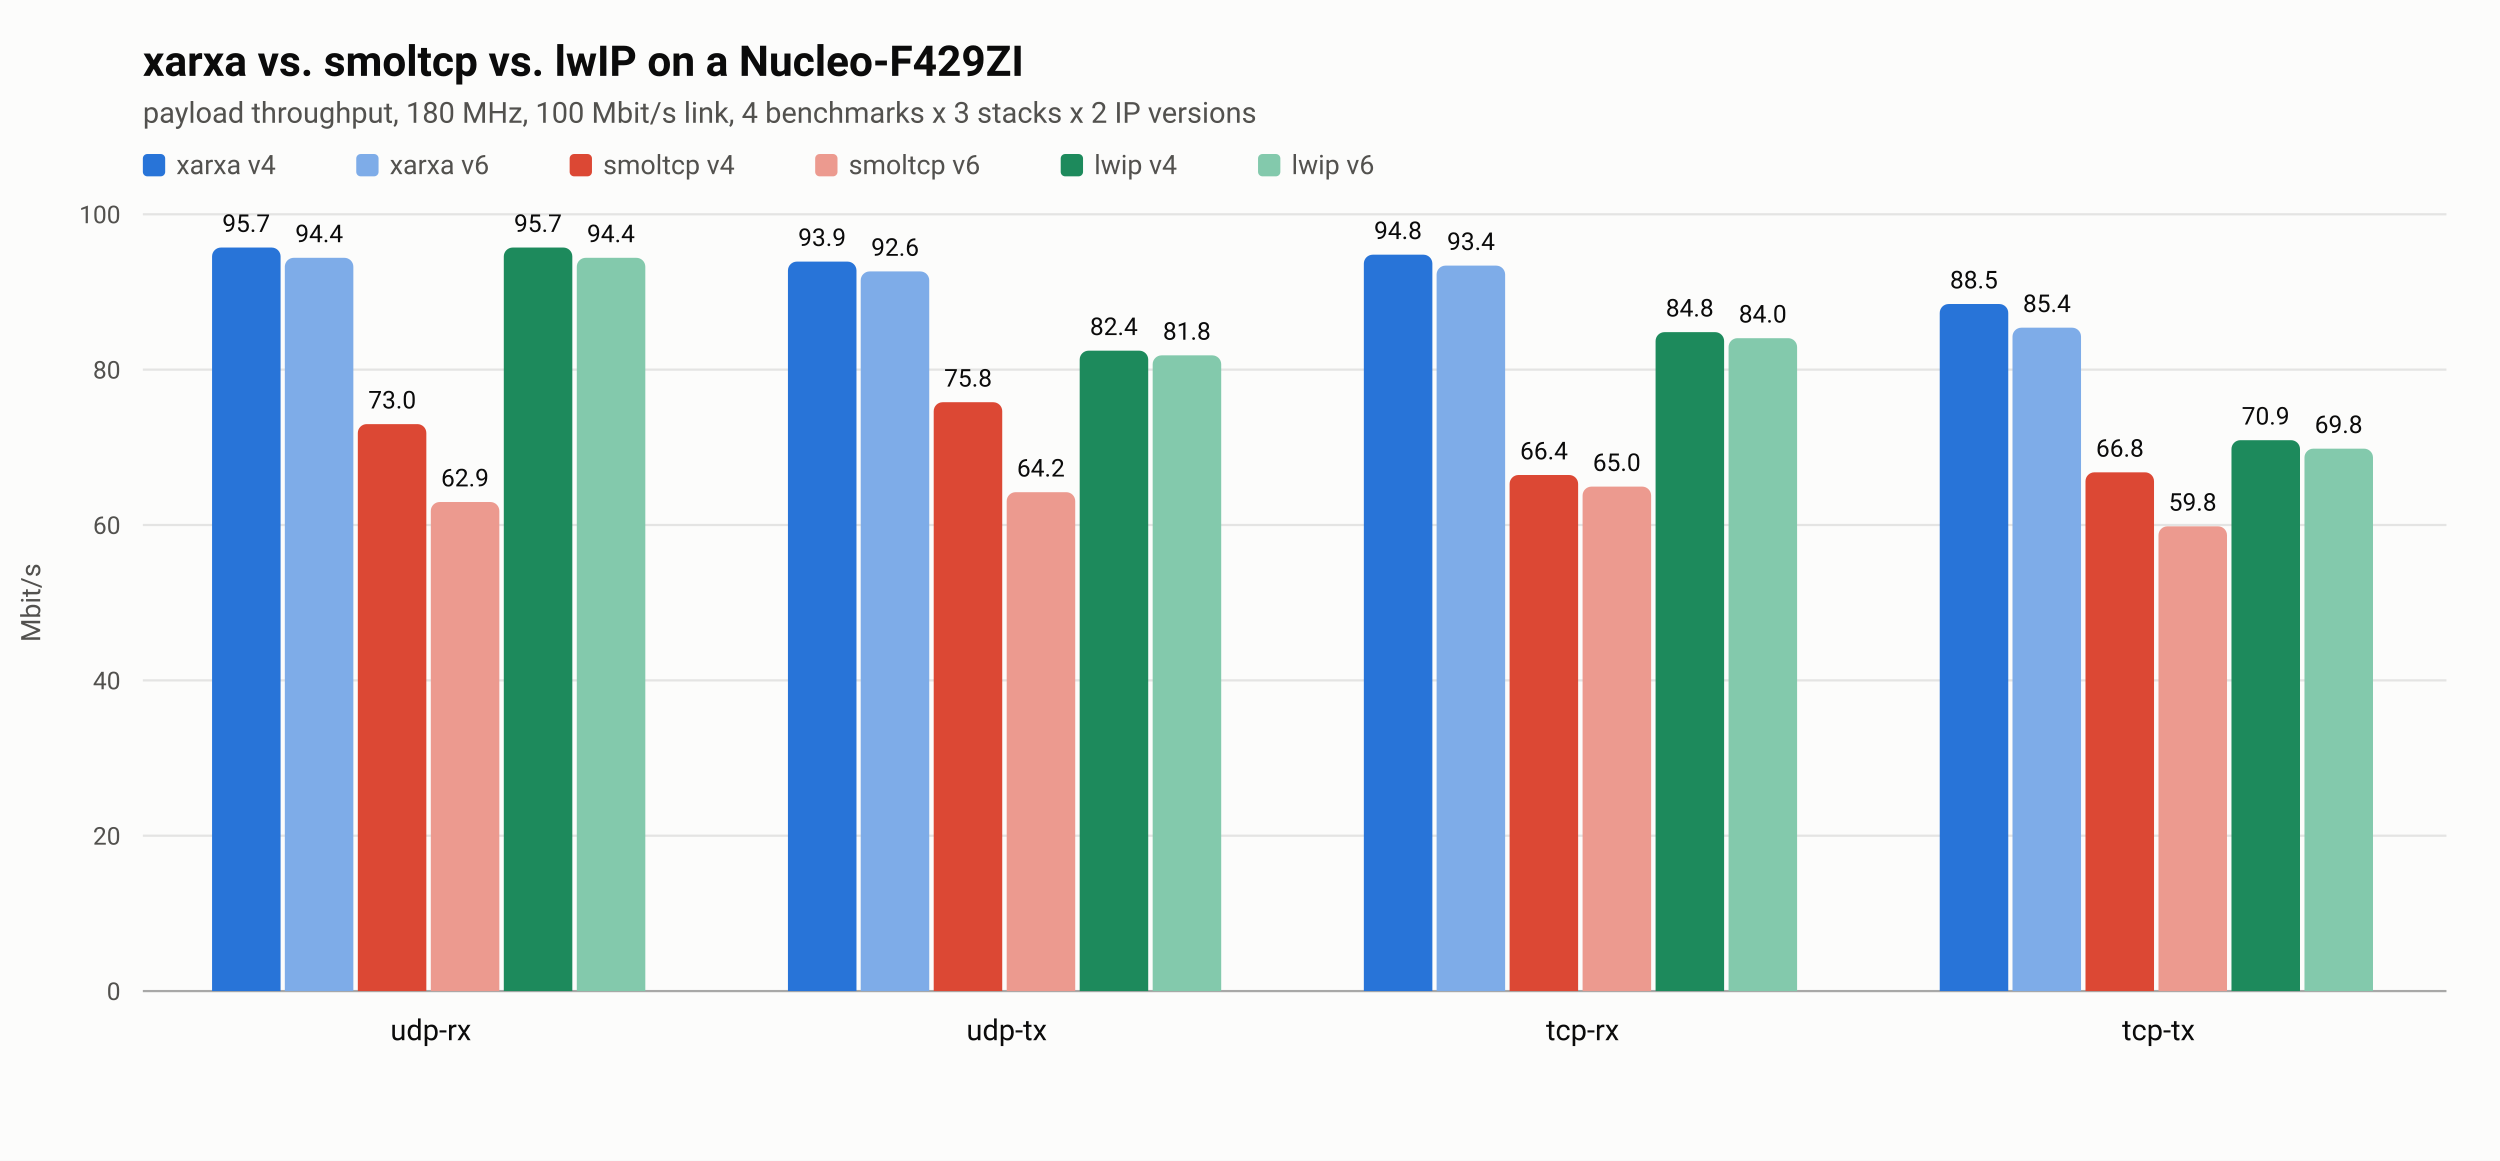
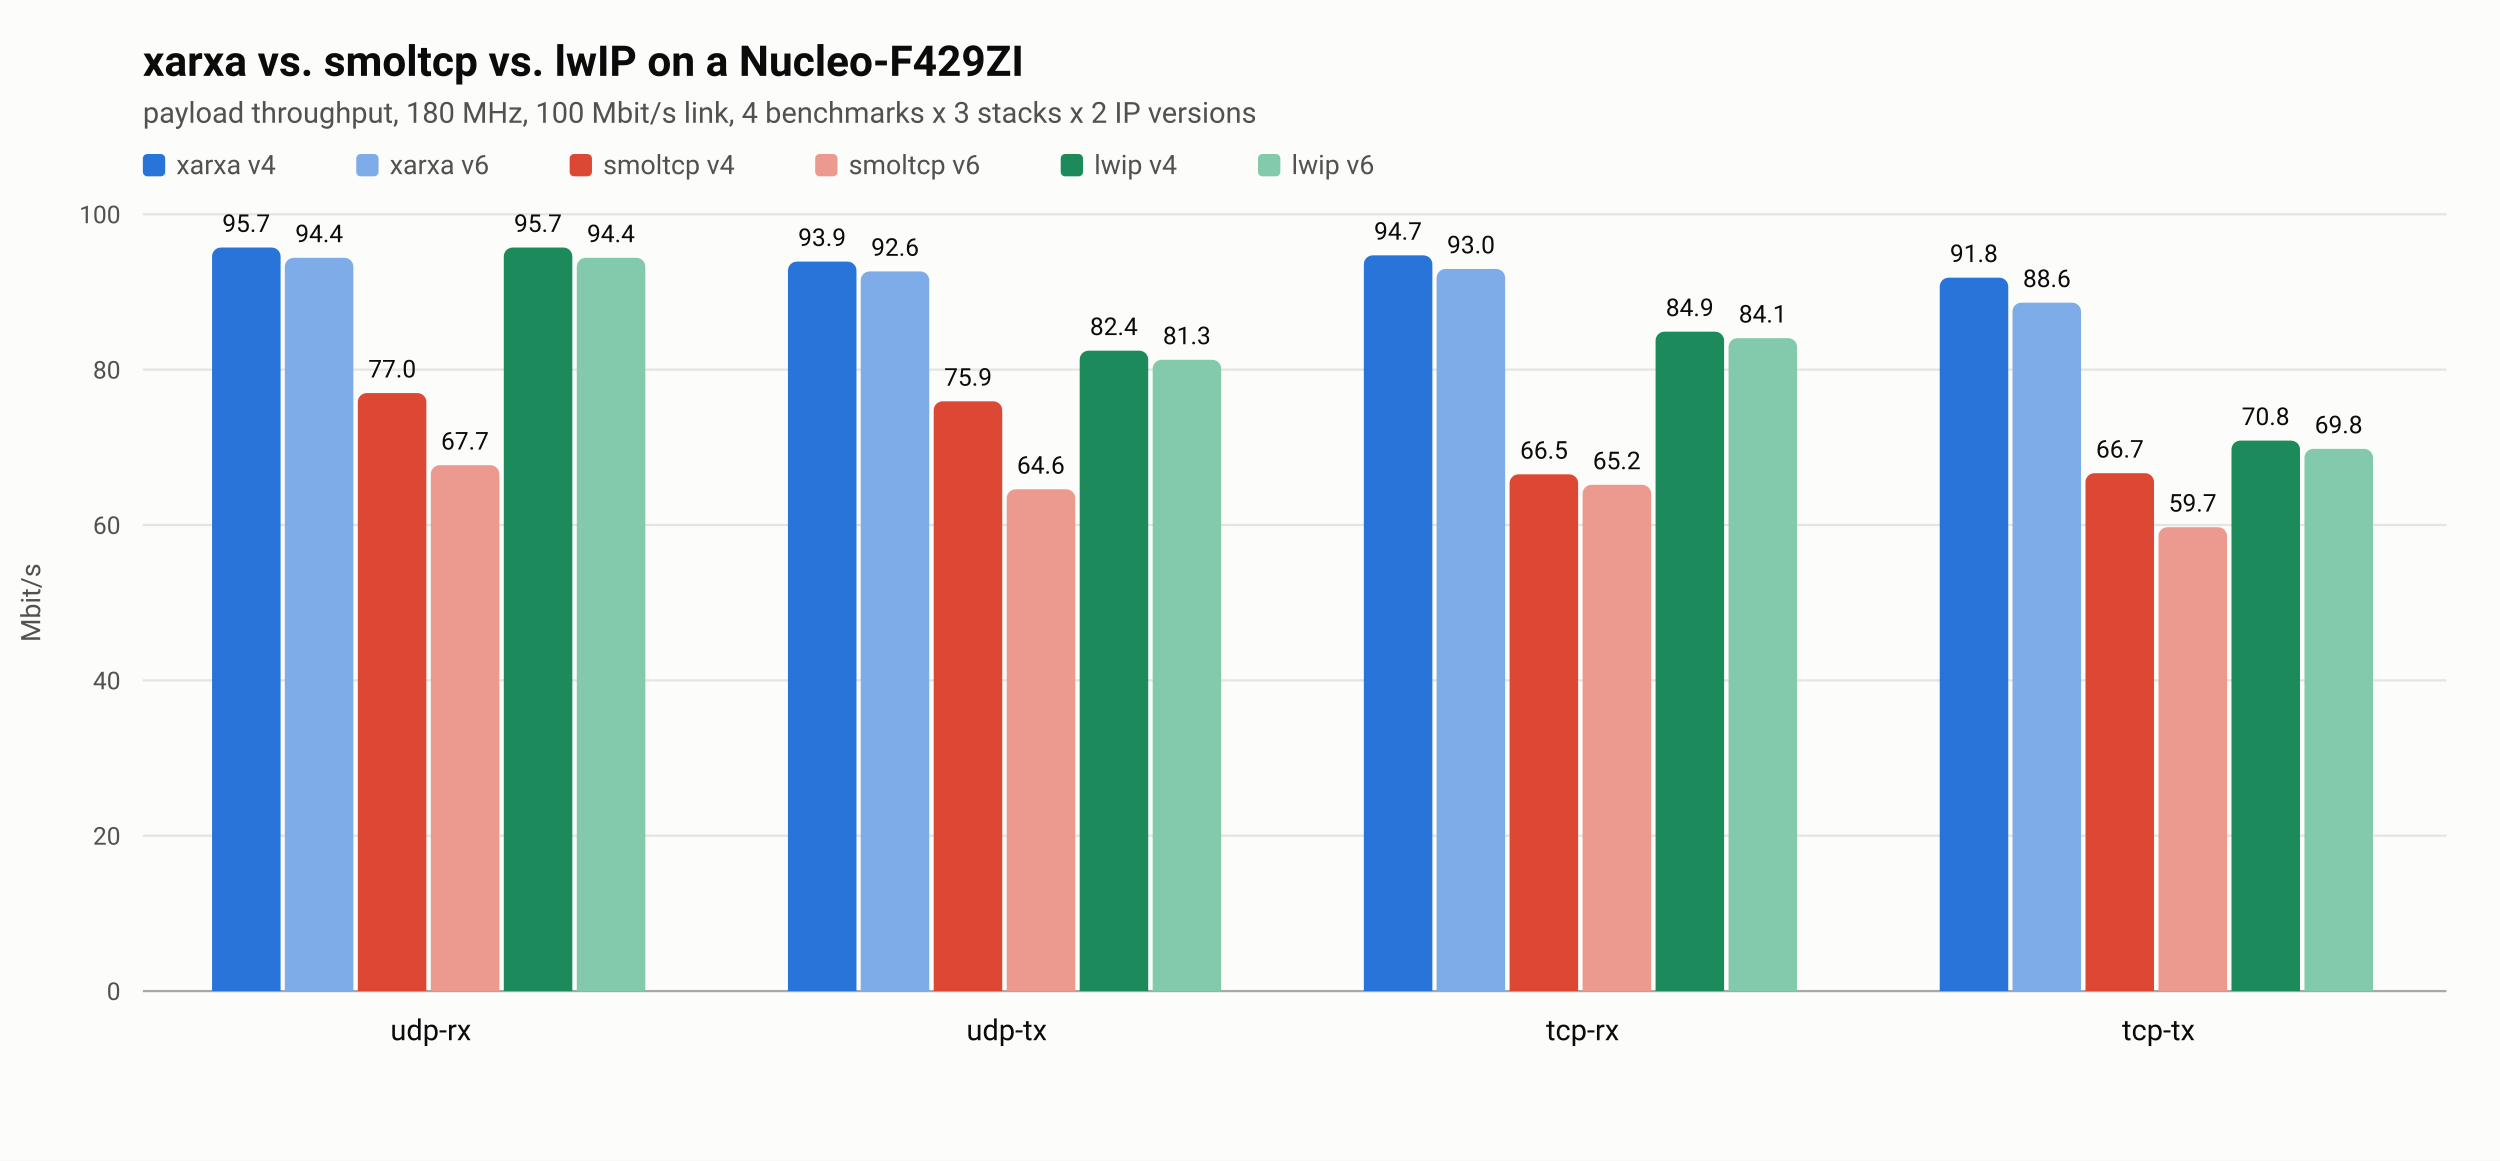
<svg xmlns="http://www.w3.org/2000/svg" viewBox="0 0 1120 520" width="1120" height="520" font-family="system-ui, -apple-system, Segoe UI, Roboto, sans-serif">
  <style>

    :root { color-scheme: light dark; }
    .surface { fill: #fcfcfb; }
    .t1 { fill: #0b0b0b; }
    .t2 { fill: #52514e; }
    .grid { stroke: #0b0b0b; stroke-opacity: 0.10; stroke-width: 1; }
    .axis { stroke: #0b0b0b; stroke-opacity: 0.28; stroke-width: 1; }
    
.s0 { fill: #2874d8; }
.s1 { fill: #7eace8; }
.s2 { fill: #dc4834; }
.s3 { fill: #ec9a8f; }
.s4 { fill: #1d8a5c; }
.s5 { fill: #83c9ac; }

    @media (prefers-color-scheme: dark) {
      .surface { fill: #1a1a19; }
      .t1 { fill: #ffffff; }
      .t2 { fill: #c3c2b7; }
      .grid { stroke: #ffffff; stroke-opacity: 0.12; }
      .axis { stroke: #ffffff; stroke-opacity: 0.32; }
    
.s0 { fill: #2858d0; }
.s1 { fill: #7392e0; }
.s2 { fill: #ac3420; }
.s3 { fill: #c97b6e; }
.s4 { fill: #137048; }
.s5 { fill: #5fa98c; }
}
</style>
  <rect width="1120" height="520" class="surface" />
  <text x="64" y="34" class="t1" font-size="19" font-weight="600">xarxa vs. smoltcp vs. lwIP on a Nucleo-F429ZI</text>
  <text x="64" y="55" class="t2" font-size="13">payload throughput, 180 MHz, 100 Mbit/s link, 4 benchmarks x 3 stacks x 2 IP versions</text>
  <rect x="64" y="69" width="10" height="10" rx="2" class="s0" />
  <text x="79" y="78" class="t2" font-size="12">xarxa v4</text>
  <rect x="159.6" y="69" width="10" height="10" rx="2" class="s1" />
  <text x="174.6" y="78" class="t2" font-size="12">xarxa v6</text>
  <rect x="255.2" y="69" width="10" height="10" rx="2" class="s2" />
  <text x="270.2" y="78" class="t2" font-size="12">smoltcp v4</text>
  <rect x="365.2" y="69" width="10" height="10" rx="2" class="s3" />
  <text x="380.2" y="78" class="t2" font-size="12">smoltcp v6</text>
  <rect x="475.2" y="69" width="10" height="10" rx="2" class="s4" />
  <text x="490.2" y="78" class="t2" font-size="12">lwip v4</text>
  <rect x="563.6" y="69" width="10" height="10" rx="2" class="s5" />
  <text x="578.6" y="78" class="t2" font-size="12">lwip v6</text>
  <line x1="64" y1="444.0" x2="1096" y2="444.0" class="grid" />
  <text x="54" y="448.0" class="t2" font-size="11" text-anchor="end">0</text>
  <line x1="64" y1="374.4" x2="1096" y2="374.4" class="grid" />
  <text x="54" y="378.4" class="t2" font-size="11" text-anchor="end">20</text>
  <line x1="64" y1="304.8" x2="1096" y2="304.8" class="grid" />
  <text x="54" y="308.8" class="t2" font-size="11" text-anchor="end">40</text>
  <line x1="64" y1="235.2" x2="1096" y2="235.2" class="grid" />
  <text x="54" y="239.2" class="t2" font-size="11" text-anchor="end">60</text>
  <line x1="64" y1="165.6" x2="1096" y2="165.6" class="grid" />
  <text x="54" y="169.6" class="t2" font-size="11" text-anchor="end">80</text>
  <line x1="64" y1="96.0" x2="1096" y2="96.0" class="grid" />
  <text x="54" y="100.0" class="t2" font-size="11" text-anchor="end">100</text>
  <line x1="64" y1="444.0" x2="1096" y2="444.0" class="axis" />
  <text x="18" y="270.0" class="t2" font-size="12" text-anchor="middle" transform="rotate(-90 18 270.0)">Mbit/s</text>
  <path d="M95.0 444.0 v-329.1 a4 4 0 0 1 4 -4 h22.7 a4 4 0 0 1 4 4 v329.1 z" class="s0" />
  <text x="110.3" y="103.9" class="t1" font-size="11" text-anchor="middle">95.7</text>
  <path d="M127.6 444.0 v-324.5 a4 4 0 0 1 4 -4 h22.7 a4 4 0 0 1 4 4 v324.5 z" class="s1" />
  <text x="143.0" y="108.5" class="t1" font-size="11" text-anchor="middle">94.4</text>
-   <path d="M160.3 444.0 v-250.0 a4 4 0 0 1 4 -4 h22.7 a4 4 0 0 1 4 4 v250.0 z" class="s2" />
-   <text x="175.7" y="183.0" class="t1" font-size="11" text-anchor="middle">73.0</text>
-   <path d="M193.0 444.0 v-215.1 a4 4 0 0 1 4 -4 h22.7 a4 4 0 0 1 4 4 v215.1 z" class="s3" />
-   <text x="208.3" y="217.9" class="t1" font-size="11" text-anchor="middle">62.9</text>
+   <path d="M160.3 444.0 v-263.9 a4 4 0 0 1 4 -4 h22.7 a4 4 0 0 1 4 4 v263.9 z" class="s2" />
+   <text x="175.7" y="169.1" class="t1" font-size="11" text-anchor="middle">77.0</text>
+   <path d="M193.0 444.0 v-231.6 a4 4 0 0 1 4 -4 h22.7 a4 4 0 0 1 4 4 v231.6 z" class="s3" />
+   <text x="208.3" y="201.4" class="t1" font-size="11" text-anchor="middle">67.7</text>
  <path d="M225.7 444.0 v-329.1 a4 4 0 0 1 4 -4 h22.7 a4 4 0 0 1 4 4 v329.1 z" class="s4" />
  <text x="241.0" y="103.9" class="t1" font-size="11" text-anchor="middle">95.7</text>
  <path d="M258.4 444.0 v-324.5 a4 4 0 0 1 4 -4 h22.7 a4 4 0 0 1 4 4 v324.5 z" class="s5" />
  <text x="273.7" y="108.5" class="t1" font-size="11" text-anchor="middle">94.4</text>
  <text x="193.0" y="466" class="t1" font-size="13" text-anchor="middle">udp-rx</text>
  <path d="M353.0 444.0 v-322.8 a4 4 0 0 1 4 -4 h22.7 a4 4 0 0 1 4 4 v322.8 z" class="s0" />
  <text x="368.3" y="110.2" class="t1" font-size="11" text-anchor="middle">93.9</text>
  <path d="M385.6 444.0 v-318.4 a4 4 0 0 1 4 -4 h22.7 a4 4 0 0 1 4 4 v318.4 z" class="s1" />
  <text x="401.0" y="114.6" class="t1" font-size="11" text-anchor="middle">92.6</text>
-   <path d="M418.3 444.0 v-259.8 a4 4 0 0 1 4 -4 h22.7 a4 4 0 0 1 4 4 v259.8 z" class="s2" />
-   <text x="433.7" y="173.2" class="t1" font-size="11" text-anchor="middle">75.8</text>
-   <path d="M451.0 444.0 v-219.5 a4 4 0 0 1 4 -4 h22.7 a4 4 0 0 1 4 4 v219.5 z" class="s3" />
-   <text x="466.3" y="213.5" class="t1" font-size="11" text-anchor="middle">64.2</text>
+   <path d="M418.3 444.0 v-260.2 a4 4 0 0 1 4 -4 h22.7 a4 4 0 0 1 4 4 v260.2 z" class="s2" />
+   <text x="433.7" y="172.8" class="t1" font-size="11" text-anchor="middle">75.9</text>
+   <path d="M451.0 444.0 v-220.8 a4 4 0 0 1 4 -4 h22.7 a4 4 0 0 1 4 4 v220.8 z" class="s3" />
+   <text x="466.3" y="212.2" class="t1" font-size="11" text-anchor="middle">64.6</text>
  <path d="M483.7 444.0 v-282.9 a4 4 0 0 1 4 -4 h22.7 a4 4 0 0 1 4 4 v282.9 z" class="s4" />
  <text x="499.0" y="150.1" class="t1" font-size="11" text-anchor="middle">82.4</text>
-   <path d="M516.4 444.0 v-280.8 a4 4 0 0 1 4 -4 h22.7 a4 4 0 0 1 4 4 v280.8 z" class="s5" />
-   <text x="531.7" y="152.2" class="t1" font-size="11" text-anchor="middle">81.8</text>
+   <path d="M516.4 444.0 v-278.8 a4 4 0 0 1 4 -4 h22.7 a4 4 0 0 1 4 4 v278.8 z" class="s5" />
+   <text x="531.7" y="154.2" class="t1" font-size="11" text-anchor="middle">81.3</text>
  <text x="451.0" y="466" class="t1" font-size="13" text-anchor="middle">udp-tx</text>
-   <path d="M611.0 444.0 v-325.9 a4 4 0 0 1 4 -4 h22.7 a4 4 0 0 1 4 4 v325.9 z" class="s0" />
-   <text x="626.3" y="107.1" class="t1" font-size="11" text-anchor="middle">94.8</text>
-   <path d="M643.6 444.0 v-321.0 a4 4 0 0 1 4 -4 h22.7 a4 4 0 0 1 4 4 v321.0 z" class="s1" />
-   <text x="659.0" y="112.0" class="t1" font-size="11" text-anchor="middle">93.4</text>
-   <path d="M676.3 444.0 v-227.2 a4 4 0 0 1 4 -4 h22.7 a4 4 0 0 1 4 4 v227.2 z" class="s2" />
-   <text x="691.7" y="205.8" class="t1" font-size="11" text-anchor="middle">66.4</text>
-   <path d="M709.0 444.0 v-222.0 a4 4 0 0 1 4 -4 h22.7 a4 4 0 0 1 4 4 v222.0 z" class="s3" />
-   <text x="724.3" y="211.0" class="t1" font-size="11" text-anchor="middle">65.0</text>
-   <path d="M741.7 444.0 v-291.2 a4 4 0 0 1 4 -4 h22.7 a4 4 0 0 1 4 4 v291.2 z" class="s4" />
-   <text x="757.0" y="141.8" class="t1" font-size="11" text-anchor="middle">84.8</text>
+   <path d="M611.0 444.0 v-325.6 a4 4 0 0 1 4 -4 h22.7 a4 4 0 0 1 4 4 v325.6 z" class="s0" />
+   <text x="626.3" y="107.4" class="t1" font-size="11" text-anchor="middle">94.7</text>
+   <path d="M643.6 444.0 v-319.5 a4 4 0 0 1 4 -4 h22.7 a4 4 0 0 1 4 4 v319.5 z" class="s1" />
+   <text x="659.0" y="113.5" class="t1" font-size="11" text-anchor="middle">93.0</text>
+   <path d="M676.3 444.0 v-227.5 a4 4 0 0 1 4 -4 h22.7 a4 4 0 0 1 4 4 v227.5 z" class="s2" />
+   <text x="691.7" y="205.5" class="t1" font-size="11" text-anchor="middle">66.5</text>
+   <path d="M709.0 444.0 v-222.8 a4 4 0 0 1 4 -4 h22.7 a4 4 0 0 1 4 4 v222.8 z" class="s3" />
+   <text x="724.3" y="210.2" class="t1" font-size="11" text-anchor="middle">65.2</text>
+   <path d="M741.7 444.0 v-291.4 a4 4 0 0 1 4 -4 h22.7 a4 4 0 0 1 4 4 v291.4 z" class="s4" />
+   <text x="757.0" y="141.6" class="t1" font-size="11" text-anchor="middle">84.9</text>
  <path d="M774.4 444.0 v-288.5 a4 4 0 0 1 4 -4 h22.7 a4 4 0 0 1 4 4 v288.5 z" class="s5" />
-   <text x="789.7" y="144.5" class="t1" font-size="11" text-anchor="middle">84.0</text>
+   <text x="789.7" y="144.5" class="t1" font-size="11" text-anchor="middle">84.1</text>
  <text x="709.0" y="466" class="t1" font-size="13" text-anchor="middle">tcp-rx</text>
-   <path d="M869.0 444.0 v-303.8 a4 4 0 0 1 4 -4 h22.7 a4 4 0 0 1 4 4 v303.8 z" class="s0" />
-   <text x="884.3" y="129.2" class="t1" font-size="11" text-anchor="middle">88.5</text>
-   <path d="M901.6 444.0 v-293.2 a4 4 0 0 1 4 -4 h22.7 a4 4 0 0 1 4 4 v293.2 z" class="s1" />
-   <text x="917.0" y="139.8" class="t1" font-size="11" text-anchor="middle">85.4</text>
-   <path d="M934.3 444.0 v-228.4 a4 4 0 0 1 4 -4 h22.7 a4 4 0 0 1 4 4 v228.4 z" class="s2" />
-   <text x="949.7" y="204.6" class="t1" font-size="11" text-anchor="middle">66.8</text>
-   <path d="M967.0 444.0 v-204.2 a4 4 0 0 1 4 -4 h22.7 a4 4 0 0 1 4 4 v204.2 z" class="s3" />
-   <text x="982.3" y="228.8" class="t1" font-size="11" text-anchor="middle">59.8</text>
-   <path d="M999.7 444.0 v-242.8 a4 4 0 0 1 4 -4 h22.7 a4 4 0 0 1 4 4 v242.8 z" class="s4" />
-   <text x="1015.0" y="190.2" class="t1" font-size="11" text-anchor="middle">70.9</text>
-   <path d="M1032.4 444.0 v-239.0 a4 4 0 0 1 4 -4 h22.7 a4 4 0 0 1 4 4 v239.0 z" class="s5" />
-   <text x="1047.7" y="194.0" class="t1" font-size="11" text-anchor="middle">69.8</text>
+   <path d="M869.0 444.0 v-315.6 a4 4 0 0 1 4 -4 h22.7 a4 4 0 0 1 4 4 v315.6 z" class="s0" />
+   <text x="884.3" y="117.4" class="t1" font-size="11" text-anchor="middle">91.8</text>
+   <path d="M901.6 444.0 v-304.4 a4 4 0 0 1 4 -4 h22.7 a4 4 0 0 1 4 4 v304.4 z" class="s1" />
+   <text x="917.0" y="128.6" class="t1" font-size="11" text-anchor="middle">88.6</text>
+   <path d="M934.3 444.0 v-228.0 a4 4 0 0 1 4 -4 h22.7 a4 4 0 0 1 4 4 v228.0 z" class="s2" />
+   <text x="949.7" y="205.0" class="t1" font-size="11" text-anchor="middle">66.7</text>
+   <path d="M967.0 444.0 v-203.8 a4 4 0 0 1 4 -4 h22.7 a4 4 0 0 1 4 4 v203.8 z" class="s3" />
+   <text x="982.3" y="229.2" class="t1" font-size="11" text-anchor="middle">59.7</text>
+   <path d="M999.7 444.0 v-242.6 a4 4 0 0 1 4 -4 h22.7 a4 4 0 0 1 4 4 v242.6 z" class="s4" />
+   <text x="1015.0" y="190.4" class="t1" font-size="11" text-anchor="middle">70.8</text>
+   <path d="M1032.4 444.0 v-238.9 a4 4 0 0 1 4 -4 h22.7 a4 4 0 0 1 4 4 v238.9 z" class="s5" />
+   <text x="1047.7" y="194.1" class="t1" font-size="11" text-anchor="middle">69.8</text>
  <text x="967.0" y="466" class="t1" font-size="13" text-anchor="middle">tcp-tx</text>
</svg>
